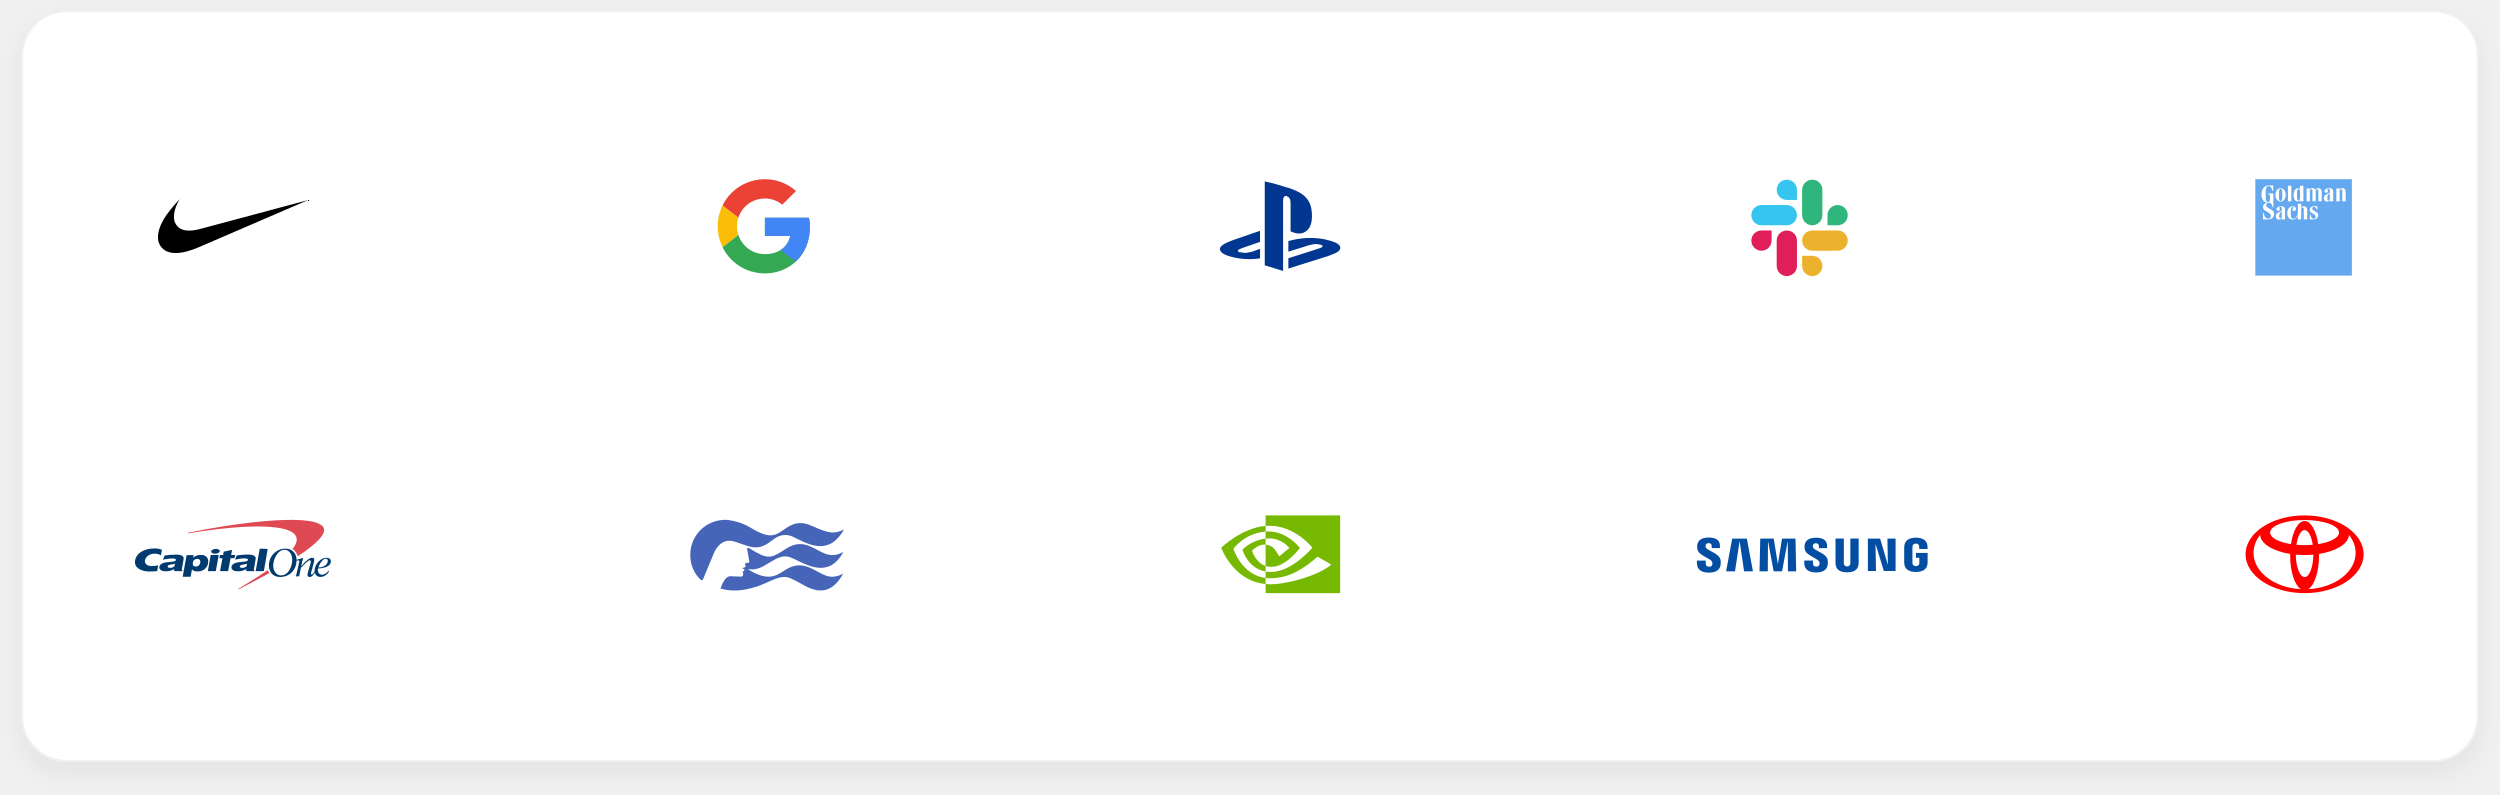
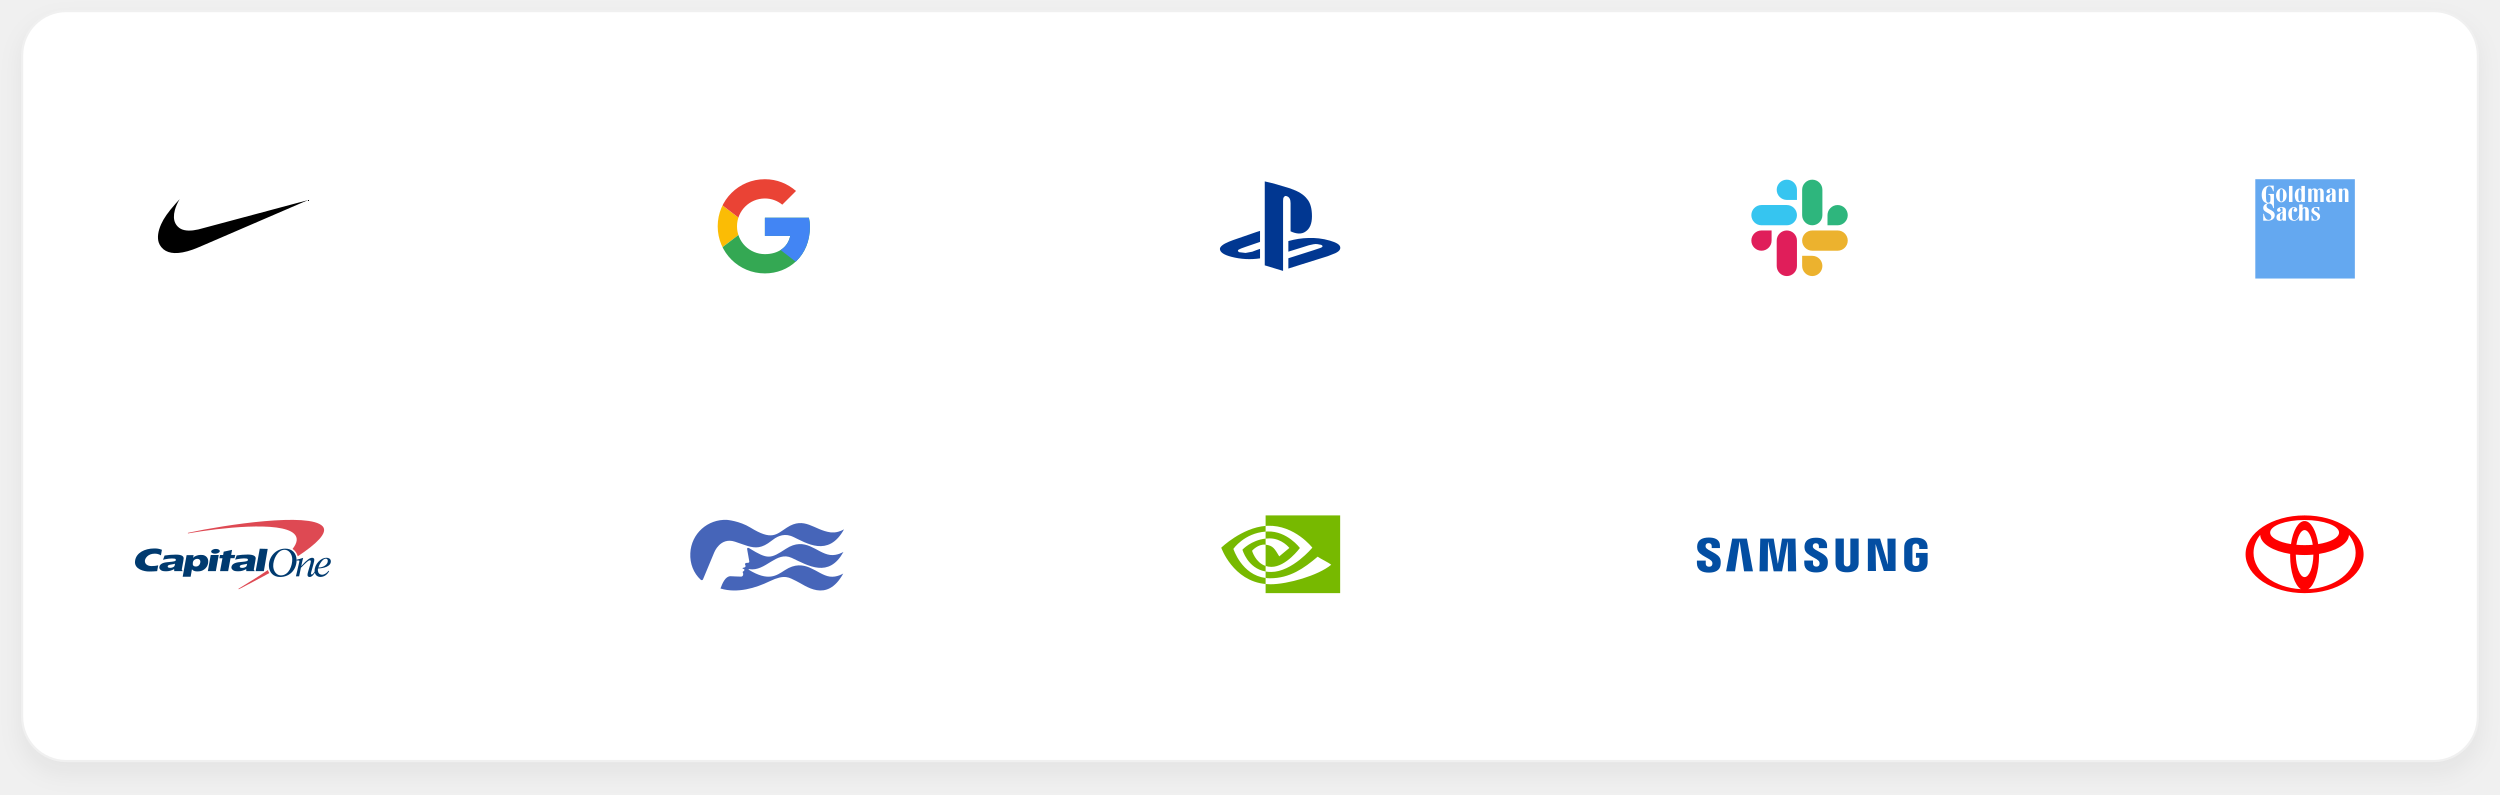
<svg xmlns="http://www.w3.org/2000/svg" xmlns:xlink="http://www.w3.org/1999/xlink" width="1130px" height="359px" viewBox="0 0 1130 359" version="1.1">
  <defs>
    <rect id="path-1" x="0" y="0" width="1110" height="339" rx="20" />
    <filter x="-1.6%" y="-3.8%" width="103.2%" height="110.6%" filterUnits="objectBoundingBox" id="filter-2">
      <feMorphology radius="0.5" operator="dilate" in="SourceAlpha" result="shadowSpreadOuter1" />
      <feOffset dx="0" dy="5" in="shadowSpreadOuter1" result="shadowOffsetOuter1" />
      <feGaussianBlur stdDeviation="5" in="shadowOffsetOuter1" result="shadowBlurOuter1" />
      <feComposite in="shadowBlurOuter1" in2="SourceAlpha" operator="out" result="shadowBlurOuter1" />
      <feColorMatrix values="0 0 0 0 0   0 0 0 0 0   0 0 0 0 0  0 0 0 0.05 0" type="matrix" in="shadowBlurOuter1" />
    </filter>
    <path d="M41.222,17.42 L21.338,17.42 L21.338,25.646 L32.784,25.646 C31.717,30.872 27.255,33.872 21.338,33.872 C14.355,33.872 8.729,28.259 8.729,21.291 C8.729,14.323 14.355,8.71 21.338,8.71 C24.345,8.71 27.061,9.775 29.195,11.517 L35.402,5.323 C31.62,2.032 26.77,0 21.338,0 C9.505,0 0,9.484 0,21.291 C0,33.098 9.505,42.582 21.338,42.582 C32.008,42.582 41.707,34.84 41.707,21.291 C41.707,20.033 41.513,18.678 41.222,17.42 Z" id="path-3" />
    <path d="M41.222,17.42 L21.338,17.42 L21.338,25.646 L32.784,25.646 C31.717,30.872 27.255,33.872 21.338,33.872 C14.355,33.872 8.729,28.259 8.729,21.291 C8.729,14.323 14.355,8.71 21.338,8.71 C24.345,8.71 27.061,9.775 29.195,11.517 L35.402,5.323 C31.62,2.032 26.77,0 21.338,0 C9.505,0 0,9.484 0,21.291 C0,33.098 9.505,42.582 21.338,42.582 C32.008,42.582 41.707,34.84 41.707,21.291 C41.707,20.033 41.513,18.678 41.222,17.42 Z" id="path-5" />
    <path d="M41.222,17.42 L21.338,17.42 L21.338,25.646 L32.784,25.646 C31.717,30.872 27.255,33.872 21.338,33.872 C14.355,33.872 8.729,28.259 8.729,21.291 C8.729,14.323 14.355,8.71 21.338,8.71 C24.345,8.71 27.061,9.775 29.195,11.517 L35.402,5.323 C31.62,2.032 26.77,0 21.338,0 C9.505,0 0,9.484 0,21.291 C0,33.098 9.505,42.582 21.338,42.582 C32.008,42.582 41.707,34.84 41.707,21.291 C41.707,20.033 41.513,18.678 41.222,17.42 Z" id="path-7" />
    <path d="M41.222,17.42 L21.338,17.42 L21.338,25.646 L32.784,25.646 C31.717,30.872 27.255,33.872 21.338,33.872 C14.355,33.872 8.729,28.259 8.729,21.291 C8.729,14.323 14.355,8.71 21.338,8.71 C24.345,8.71 27.061,9.775 29.195,11.517 L35.402,5.323 C31.62,2.032 26.77,0 21.338,0 C9.505,0 0,9.484 0,21.291 C0,33.098 9.505,42.582 21.338,42.582 C32.008,42.582 41.707,34.84 41.707,21.291 C41.707,20.033 41.513,18.678 41.222,17.42 Z" id="path-9" />
  </defs>
  <g id="V3" stroke="none" stroke-width="1" fill="none" fill-rule="evenodd">
    <g id="Intro-Copy-7" transform="translate(-155, -1408)">
-       <g id="Group-4" transform="translate(165, 894)">
-         <g id="Group-3" transform="translate(0, 519)">
+       <g id="Group-4" transform="translate(165, 564)">
+         <g id="Group-3" transform="translate(0, 849)">
          <g id="Rectangle">
            <use fill="black" fill-opacity="1" filter="url(#filter-2)" xlink:href="#path-1" />
            <use stroke="#F0F0F0" stroke-width="1" fill="#FFFFFF" fill-rule="evenodd" xlink:href="#path-1" />
          </g>
          <g id="Group-21" transform="translate(51, 76)">
            <g id="Group-19" transform="translate(0, 151.9674)">
              <g id="Combined-Shape-6" transform="translate(706, 10)" fill="#034EA2">
                <path d="M5.388,-2.30926389e-14 C7.499,-2.30926389e-14 10.412,0.504 10.412,3.73 L10.412,3.73 L10.412,4.77 L6.696,4.77 L6.696,3.856 C6.696,3.047 6.181,2.512 5.311,2.512 C4.378,2.512 4.052,3.033 3.949,3.505 C3.914,3.673 3.893,3.988 3.965,4.286 C4.386,6.02 10.042,6.945 10.67,10.046 C10.732,10.362 10.866,11.199 10.686,12.479 C10.333,14.947 8.113,15.863 5.418,15.863 C2.616,15.863 -3.81679538e-14,14.866 -3.81679538e-14,11.565 L-3.81679538e-14,11.565 L0.003,10.417 L4,10.417 L4,11.851 C4,12.665 4.566,13.197 5.501,13.197 C6.492,13.197 6.827,12.695 6.952,12.202 C7.021,11.923 7.065,11.462 6.919,11.103 C6.153,9.186 0.86,8.31 0.209,5.283 C0.052,4.541 0.068,3.947 0.176,3.281 C0.572,0.87 2.738,-2.30926389e-14 5.388,-2.30926389e-14 Z M53.854,0.082 C55.944,0.082 58.834,0.582 58.834,3.774 L58.834,3.774 L58.834,4.803 L55.146,4.803 L55.146,3.898 C55.146,3.096 54.643,2.573 53.78,2.573 C52.857,2.573 52.537,3.082 52.431,3.557 C52.394,3.716 52.374,4.027 52.445,4.323 C52.861,6.04 58.46,6.956 59.085,10.028 C59.15,10.339 59.279,11.165 59.098,12.435 C58.751,14.881 56.552,15.784 53.886,15.784 C51.112,15.784 48.52,14.797 48.52,11.528 L48.52,11.528 L48.525,10.397 L52.48,10.397 L52.483,11.818 C52.483,12.613 53.045,13.145 53.966,13.145 C54.951,13.145 55.284,12.65 55.406,12.159 C55.472,11.881 55.52,11.432 55.372,11.077 C54.614,9.179 49.373,8.308 48.732,5.313 C48.578,4.574 48.589,3.991 48.697,3.335 C49.085,0.941 51.234,0.082 53.854,0.082 Z M66.418,0.464 L66.418,11.424 C66.418,11.616 66.424,11.832 66.453,11.991 C66.533,12.355 66.847,13.066 67.889,13.066 C68.923,13.066 69.246,12.355 69.317,11.991 C69.34,11.871 69.35,11.72 69.352,11.571 L69.352,0.464 L73.12,0.464 L73.12,11.089 C73.128,11.361 73.101,11.922 73.088,12.062 C72.824,14.827 70.625,15.724 67.887,15.724 C65.146,15.724 62.946,14.827 62.684,12.062 C62.672,11.922 62.645,11.361 62.653,11.089 L62.653,0.464 L66.418,0.464 Z M98.992,0.065 C101.634,0.065 103.948,0.951 104.222,3.724 C104.271,4.196 104.255,4.699 104.255,4.699 L104.255,5.194 L100.498,5.194 L100.498,4.364 C100.501,4.366 100.493,4.012 100.449,3.801 C100.385,3.473 100.099,2.721 98.963,2.721 C97.877,2.721 97.559,3.433 97.48,3.801 C97.434,3.996 97.416,4.26 97.416,4.5 L97.416,11.273 C97.413,11.461 97.424,11.667 97.454,11.837 C97.519,12.233 97.895,12.91 98.973,12.91 C100.053,12.91 100.43,12.232 100.499,11.837 C100.526,11.667 100.534,11.461 100.532,11.273 L100.532,9.124 L99.003,9.124 L99.003,6.961 L104.287,6.961 L104.287,10.937 C104.283,11.214 104.277,11.418 104.233,11.912 C103.984,14.607 101.633,15.568 98.992,15.568 C96.346,15.568 93.998,14.607 93.746,11.912 C93.704,11.418 93.697,11.214 93.692,10.937 L93.696,4.699 C93.696,4.437 93.729,3.971 93.757,3.724 C94.088,0.955 96.346,0.065 98.992,0.065 Z M22.585,0.471 L25.335,15.282 L21.328,15.282 L19.342,1.843 L19.258,1.843 L17.217,15.282 L13.194,15.282 L15.957,0.471 L22.585,0.471 Z M34.716,0.471 L36.556,11.793 L36.635,11.793 L38.477,0.471 L44.554,0.471 L44.877,15.282 L41.153,15.282 L41.054,1.966 L40.977,1.966 L38.486,15.282 L34.705,15.282 L32.213,1.966 L32.132,1.966 L32.039,15.282 L28.307,15.282 L28.636,0.471 L34.716,0.471 Z M82.81,0.471 L86.235,12.1 L86.317,12.1 L86.113,0.471 L89.802,0.471 L89.802,15.128 L84.498,15.128 L80.817,3.099 L80.738,3.099 L80.942,15.128 L77.276,15.128 L77.276,0.471 L82.81,0.471 Z" id="Combined-Shape" />
              </g>
              <g id="Combined-Shape-5" transform="translate(251, 2)" fill="#4665B9">
                <path d="M63.179,15.867 C66.419,16.3 69.261,14.469 69.261,14.469 C62.632,26.475 53.373,20.72 45.89,17.21 C38.82,13.909 34.093,23.533 26.615,22.284 C26.391,22.234 26.258,22.452 26.423,22.553 C35.261,27.969 38.926,25.266 42.732,22.771 C51.93,16.761 57.148,24.857 63.078,25.655 C66.315,26.093 69.163,24.258 69.163,24.258 C61.585,37.983 51.901,29.499 47.868,27.643 C44.682,26.18 42.962,24.346 35.813,27.797 C29.567,30.821 21.298,33.329 13.715,31.057 C13.715,31.057 13.687,31.048 13.654,31.03 C14.53,28.615 15.886,25.443 18.232,25.478 C18.917,25.481 22.66,25.728 23.049,25.669 C23.5,25.61 23.793,25.289 23.874,24.941 C24.056,24.132 23.724,23.944 23.689,23.682 C23.656,23.424 23.916,23.338 24.131,23.164 C24.484,22.88 24.517,22.669 24.439,22.431 C24.37,22.225 23.893,22.158 23.734,22.07 C23.575,21.978 23.62,21.708 23.874,21.675 C25.152,21.506 25.083,20.83 24.938,20.591 C24.415,19.645 25.1,19.518 25.441,19.457 C25.441,19.457 25.899,19.47 26.216,19.412 C26.94,19.282 26.621,18.457 26.621,18.457 L26.612,18.406 C26.531,17.92 25.897,14.128 25.732,13.413 C25.573,12.71 25.933,12.497 26.573,12.769 C26.635,12.797 26.689,12.834 26.749,12.879 C26.751,12.879 26.755,12.888 26.761,12.895 C35.111,18.016 36.251,17.664 43.189,13.118 C52.131,7.27 57.017,15.039 63.179,15.867 Z M0.02,15.084 C0.435,6.23 7.86,-0.396 16.613,0.018 C16.613,0.018 22.277,0.484 27.144,3.472 C36.876,9.444 38.722,6.744 43.641,3.523 C51.719,-1.757 55.853,4.64 63.422,5.66 C63.732,5.68 64.057,5.688 64.404,5.689 C64.748,5.689 65.046,5.687 65.309,5.68 C67.691,5.433 69.515,4.267 69.515,4.267 C62.368,17.198 52.346,10.374 46.343,7.62 C46.058,7.489 45.778,7.377 45.503,7.281 C45.478,7.273 45.454,7.265 45.431,7.257 C41.582,5.961 38.597,7.979 36.738,9.454 C32.335,12.944 29.546,12.921 25.732,11.754 C24.137,11.27 22.363,10.579 20.215,9.878 C13.538,7.676 10.831,14.721 10.831,14.721 L10.831,14.721 L5.838,26.708 L5.748,26.926 C5.541,27.32 5.102,27.392 4.709,27.067 C1.48,24.056 -0.204,19.841 0.02,15.084 Z" id="Combined-Shape" />
              </g>
              <g id="path21-2" transform="translate(491, 0)" fill="#77B900">
                <path d="M5.492,15.123 C5.492,15.123 10.351,8.041 20.055,7.309 L20.055,4.739 C9.307,5.592 1.59872116e-13,14.583 1.59872116e-13,14.583 C1.59872116e-13,14.583 5.271,29.634 20.055,31.012 L20.055,28.281 C9.206,26.933 5.492,15.123 5.492,15.123 Z M20.055,22.85 L20.055,25.351 C11.856,23.907 9.58,15.489 9.58,15.489 C9.58,15.489 13.517,11.181 20.055,10.482 L20.055,13.227 C20.05,13.227 20.046,13.226 20.042,13.226 C16.611,12.819 13.93,15.985 13.93,15.985 C13.93,15.985 15.432,21.316 20.055,22.85 L20.055,22.85 Z M20.055,0 L20.055,4.739 C20.37,4.715 20.686,4.695 21.003,4.684 C33.222,4.278 41.184,14.583 41.184,14.583 C41.184,14.583 32.04,25.565 22.513,25.565 C21.64,25.565 20.823,25.485 20.055,25.351 L20.055,28.281 C20.711,28.364 21.392,28.412 22.102,28.412 C30.967,28.412 37.378,23.94 43.586,18.648 C44.615,19.462 48.829,21.442 49.695,22.31 C43.793,27.191 30.037,31.125 22.238,31.125 C21.486,31.125 20.765,31.08 20.055,31.012 L20.055,35.13 L53.75,35.13 L53.75,0 L20.055,0 Z M20.055,10.482 L20.055,7.309 C20.367,7.287 20.682,7.271 21.003,7.261 C29.79,6.988 35.555,14.719 35.555,14.719 C35.555,14.719 29.328,23.26 22.652,23.26 C21.691,23.26 20.83,23.107 20.055,22.85 L20.055,13.227 C23.475,13.635 24.164,15.128 26.22,18.514 L30.794,14.705 C30.794,14.705 27.455,10.379 21.827,10.379 C21.215,10.379 20.63,10.422 20.055,10.482 L20.055,10.482 Z" id="path21" />
              </g>
              <g id="capital-one-logo-(1)" transform="translate(0, 2)">
                <path d="M60.085,22.678 C56.305,25.318 51.84,28.081 47.042,30.988 L46.855,31.09 C46.793,31.131 46.772,31.213 46.814,31.295 C46.855,31.356 46.938,31.377 47.022,31.336 L47.188,31.254 C51.258,29.166 55.952,26.669 60.646,24.111 C60.667,24.09 60.688,24.09 60.729,24.07 C60.459,23.64 60.231,23.169 60.085,22.678 L60.085,22.678 Z M84.842,2.928 C78.902,-3.54 40.666,2.273 24.404,5.772 L24.03,5.854 C23.947,5.875 23.905,5.936 23.905,6.018 C23.926,6.1 23.988,6.141 24.072,6.141 L24.445,6.059 C37.904,3.705 65.921,0.431 71.965,6.325 C73.814,8.126 73.357,10.439 71.238,13.161 C72.381,13.898 73.211,15.044 73.585,16.477 C81.893,11.012 87.48,5.813 84.842,2.928 Z" id="Shape" fill="#DE4953" />
                <g id="Group" transform="translate(0, 12.91543)" fill="#003A6F">
                  <path d="M62.495,8.064 C62.578,10.336 64.031,12.198 65.942,12.198 C69.639,12.198 71.197,7.736 71.093,4.748 C71.01,2.476 69.515,0.614 67.625,0.614 C64.426,0.614 62.391,5.055 62.495,8.064 L62.495,8.064 Z M60.542,7.941 C60.397,4.052 63.491,0.102 67.978,0.102 C70.968,0.102 72.941,2.067 73.045,5.076 C73.191,9.169 70.304,12.915 65.61,12.915 C62.619,12.915 60.646,10.95 60.542,7.941 Z M18.111,6.918 C17.945,6.979 17.737,7.041 17.488,7.082 C17.238,7.143 16.761,7.225 16.096,7.327 C15.639,7.409 15.307,7.491 15.12,7.634 C14.933,7.757 14.829,7.921 14.808,8.105 C14.767,8.31 14.829,8.473 15.016,8.596 C15.203,8.719 15.494,8.78 15.909,8.78 C16.221,8.78 16.532,8.739 16.844,8.637 C17.155,8.535 17.405,8.412 17.612,8.248 C17.758,8.125 17.862,7.962 17.945,7.777 C17.965,7.634 18.028,7.348 18.111,6.918 L18.111,6.918 Z M22.015,4.523 C21.995,4.871 21.932,5.199 21.849,5.731 L21.185,9.374 C21.122,9.701 21.247,9.947 21.558,10.131 L21.538,10.274 L17.758,10.274 L17.716,9.353 C17.176,9.681 16.512,9.947 15.909,10.111 C15.307,10.254 14.829,10.336 14.102,10.336 C12.877,10.336 12.192,10.213 11.714,9.804 C11.215,9.374 10.987,9.087 11.008,8.494 C11.028,8.146 11.195,7.716 11.465,7.409 C11.735,7.102 12.088,6.897 12.462,6.713 C12.856,6.529 13.313,6.406 13.978,6.304 C14.642,6.201 15.577,6.099 16.823,5.997 C17.467,5.935 17.882,5.792 18.069,5.731 C18.339,5.628 18.422,5.526 18.464,5.321 C18.526,4.953 18.422,4.728 17.903,4.626 C16.553,4.359 13.998,4.789 12.69,5.117 L13.396,3.213 C15.12,2.968 16.761,2.804 18.464,2.804 C21.164,2.783 22.036,3.541 22.015,4.523 L22.015,4.523 Z M32.94,10.274 L34.248,2.988 L37.862,2.988 L36.554,10.274 L32.94,10.274 Z M34.456,1.31 C34.56,0.716 35.515,0.225 36.595,0.225 C37.675,0.225 38.444,0.716 38.34,1.31 C38.236,1.903 37.26,2.395 36.201,2.395 C35.121,2.395 34.332,1.903 34.456,1.31 Z M50.698,6.938 C50.532,7 50.324,7.061 50.075,7.102 C49.825,7.163 49.348,7.245 48.662,7.348 C48.205,7.429 47.873,7.511 47.686,7.655 C47.52,7.777 47.416,7.941 47.375,8.125 C47.333,8.33 47.416,8.494 47.582,8.617 C47.769,8.739 48.06,8.801 48.496,8.801 C48.808,8.801 49.119,8.76 49.431,8.657 C49.742,8.555 49.992,8.432 50.199,8.269 C50.345,8.146 50.448,7.982 50.511,7.798 C50.552,7.655 50.615,7.368 50.698,6.938 Z M54.581,4.544 C54.561,4.892 54.498,5.219 54.395,5.751 L53.751,9.394 C53.688,9.722 53.813,9.967 54.125,10.152 L54.104,10.274 L50.324,10.274 L50.303,9.353 C49.742,9.681 49.078,9.947 48.496,10.111 C47.894,10.274 47.416,10.336 46.689,10.336 C45.464,10.336 44.778,10.213 44.301,9.804 C43.802,9.374 43.574,9.087 43.595,8.494 C43.615,8.146 43.782,7.716 44.052,7.409 C44.322,7.102 44.675,6.897 45.048,6.713 C45.443,6.529 45.9,6.406 46.565,6.283 C47.229,6.181 48.164,6.079 49.41,5.976 C50.054,5.915 50.448,5.772 50.635,5.71 C50.905,5.608 51.009,5.506 51.051,5.28 C51.113,4.912 50.988,4.687 50.49,4.585 C49.119,4.319 46.585,4.748 45.277,5.076 L45.983,3.172 C47.728,2.927 49.327,2.763 51.051,2.763 C53.73,2.804 54.602,3.561 54.581,4.544 L54.581,4.544 Z M10.509,7.655 C9.325,7.88 8.682,7.982 7.518,7.982 C5.795,7.982 4.424,7.143 4.486,5.587 C4.548,4.564 5.774,2.374 8.931,2.374 C9.928,2.374 10.696,2.538 11.735,3.131 L12.192,0.614 C10.779,0.082 9.845,-5.02375919e-15 8.619,0.02 C4.486,0.061 0.519,1.903 0.042,5.669 C-0.457,9.497 4.278,10.459 6.376,10.438 C7.581,10.438 8.848,10.377 10.032,10.274 L10.509,7.655 Z M39.856,2.947 L40.105,1.474 L43.885,0.655 L43.491,2.947 L45.339,2.947 L44.986,4.421 L43.2,4.421 L42.12,10.274 C42.12,10.274 38.485,10.254 38.465,10.274 L39.545,4.441 L38.174,4.441 L38.444,2.968 L39.856,2.968 L39.856,2.947 Z M58.258,10.274 L54.561,10.274 L56.409,0.123 L60.002,0.225 L58.258,10.274 Z M28.163,4.707 C27.685,4.707 27.27,4.851 26.875,5.137 C26.502,5.424 26.252,5.833 26.169,6.386 C26.065,7.02 26.128,7.47 26.377,7.757 C26.626,8.043 27,8.187 27.498,8.187 C27.831,8.187 28.163,8.125 28.412,8.003 C28.724,7.839 28.932,7.675 29.118,7.409 C29.326,7.122 29.451,6.815 29.513,6.447 C29.617,5.874 29.534,5.444 29.264,5.158 C28.994,4.851 28.641,4.707 28.163,4.707 L28.163,4.707 Z M21.579,12.792 L23.345,3.029 L26.522,3.029 L26.273,4.278 C26.543,3.909 26.979,3.602 27.602,3.357 C28.205,3.111 28.911,2.927 29.658,2.927 C30.489,2.927 30.988,2.968 31.611,3.295 C32.234,3.623 32.649,4.073 32.898,4.687 C33.127,5.28 33.189,5.935 33.065,6.672 C32.857,7.88 32.255,8.821 31.278,9.517 C30.302,10.213 29.43,10.397 28.205,10.397 C27.768,10.397 27.395,10.356 27.083,10.274 C26.792,10.193 26.543,10.111 26.356,9.988 C26.19,9.865 26.003,9.722 25.754,9.456 L25.172,12.792 L21.579,12.792 L21.579,12.792 Z M87.168,5.608 C87.148,5.014 86.857,4.626 86.234,4.626 C84.759,4.626 83.181,7.491 82.911,8.637 C85.32,8.637 87.21,7.204 87.168,5.608 L87.168,5.608 Z M87.48,10.09 L87.771,10.274 C87.044,11.728 85.569,12.894 83.845,12.894 C82.433,12.894 81.27,11.973 81.208,10.233 C81.104,7.122 84.053,4.216 86.483,4.216 C87.521,4.216 88.498,4.666 88.539,5.772 C88.622,8.248 85.091,9.005 82.765,9.067 C82.682,9.333 82.661,9.579 82.682,9.988 C82.724,11.011 83.347,11.891 84.655,11.891 C85.777,11.85 86.898,10.97 87.48,10.09 Z" id="Shape" />
                  <path d="M72.983,5.526 C73.232,5.485 73.648,5.444 73.814,5.444 C74.084,5.444 74.333,5.485 74.333,5.751 C74.333,5.915 74.063,7.02 74.001,7.266 L73.44,9.722 C73.211,10.725 72.962,11.768 72.755,12.608 L74.208,12.608 L75.018,8.739 C77.511,6.201 78.466,5.362 79.048,5.362 C79.318,5.362 79.484,5.506 79.505,5.813 C79.525,6.263 79.235,7.286 79.131,7.573 L78.3,10.397 C78.113,11.032 77.968,11.605 77.988,12.014 C78.009,12.628 78.404,12.915 78.965,12.915 C80.024,12.915 80.792,11.83 81.457,10.766 L81.27,10.418 C81,10.847 80.377,11.789 79.878,11.789 C79.712,11.789 79.567,11.687 79.567,11.421 C79.546,11.093 79.691,10.602 79.795,10.274 L80.709,6.959 C80.958,6.038 81.083,5.465 81.062,5.137 C81.041,4.523 80.668,4.237 80.107,4.237 C79.151,4.237 77.885,4.912 75.205,7.962 L75.164,7.962 L75.496,6.488 C75.683,5.669 75.849,4.83 76.036,4.257 C75.101,4.585 73.793,4.953 72.962,5.117 L72.983,5.526 L72.983,5.526 Z" id="Shape" />
                </g>
              </g>
              <g id="Toyota_Symbol" transform="translate(954, 0)" fill="#FF0000">
                <path d="M25.001,33.343 C22.204,31.572 20.144,25.46 20.144,18.198 C20.144,17.932 20.145,17.669 20.151,17.406 L20.151,17.406 L20.155,17.41 L20.155,17.41 C12.375,16.174 6.754,12.788 6.61,8.784 L6.61,8.784 L6.587,8.83 L6.587,8.83 C4.683,11.222 3.597,13.986 3.597,16.933 C3.597,25.602 13.011,32.705 24.951,33.333 L24.951,33.333 L25.001,33.343 L25.001,33.343 L25.001,33.343 L25.001,33.343 Z M0,17.565 C0,7.865 11.941,0 26.673,0 C41.404,0 53.346,7.865 53.346,17.565 C53.346,27.265 41.404,35.13 26.673,35.13 C11.941,35.13 0,27.265 0,17.565 L0,17.565 L0,17.565 L0,17.565 Z M26.673,2.535 C29.517,2.535 31.936,6.896 32.832,12.98 L32.832,12.98 L32.835,12.971 L32.835,12.971 C38.368,12.101 42.242,10.092 42.242,7.755 C42.242,4.619 35.27,2.079 26.673,2.079 C18.075,2.079 11.105,4.619 11.105,7.755 C11.105,10.092 14.978,12.101 20.511,12.971 L20.511,12.971 L20.514,12.98 L20.514,12.98 C21.41,6.896 23.83,2.535 26.673,2.535 L26.673,2.535 L26.673,2.535 L26.673,2.535 L26.673,2.535 Z M28.395,33.333 C40.335,32.705 49.75,25.602 49.75,16.932 C49.75,13.986 48.662,11.222 46.759,8.83 L46.759,8.83 L46.736,8.784 L46.736,8.784 C46.592,12.788 40.972,16.174 33.191,17.41 L33.191,17.41 L33.195,17.406 L33.195,17.406 C33.2,17.669 33.203,17.931 33.203,18.198 C33.203,25.46 31.141,31.572 28.345,33.343 L28.345,33.343 L28.395,33.333 L28.395,33.333 L28.395,33.333 L28.395,33.333 Z M26.673,13.433 C27.947,13.433 29.186,13.378 30.371,13.272 L30.371,13.272 L30.369,13.274 L30.369,13.274 C29.779,9.374 28.347,6.621 26.673,6.621 C24.999,6.621 23.567,9.374 22.976,13.274 L22.976,13.274 L22.975,13.272 L22.975,13.272 C24.16,13.378 25.399,13.433 26.673,13.433 L26.673,13.433 L26.673,13.433 L26.673,13.433 L26.673,13.433 Z M26.673,27.877 C28.814,27.877 30.561,23.373 30.654,17.724 L30.654,17.724 L30.665,17.728 L30.665,17.728 C29.375,17.848 28.04,17.911 26.673,17.911 C25.306,17.911 23.972,17.848 22.681,17.728 L22.681,17.728 L22.693,17.724 L22.693,17.724 C22.785,23.373 24.531,27.877 26.673,27.877 L26.673,27.877 L26.673,27.877 L26.673,27.877 L26.673,27.877 Z" id="path4142" />
              </g>
            </g>
            <g id="Group-20" transform="translate(10.39594, 0)">
              <g id="Combined-Shape-2" transform="translate(480, 1)" fill="#013791">
                <path d="M20.272,0 C23.377,0.646 27.217,1.717 31.801,3.179 C35.467,4.443 37.941,5.976 39.346,7.865 C40.906,9.612 41.61,12.277 41.61,15.771 C41.61,19.121 40.622,21.364 38.789,22.615 C37.026,23.949 34.622,23.807 31.944,22.555 L31.944,22.555 L31.944,9.824 C31.944,8.077 31.374,7.027 30.182,6.674 C29.681,6.472 29.337,6.542 28.98,7.027 C28.623,7.379 28.552,7.935 28.552,8.775 L28.552,8.775 L28.552,40.453 L20.272,37.941 Z M39.903,25.578 C43.025,25.444 46.374,25.777 49.722,26.763 C52.684,27.617 54.328,28.604 54.402,29.847 C54.553,31.165 53.209,32.217 50.236,33.203 L50.236,33.203 L48.755,33.793 L36.188,37.73 L30.941,39.389 L30.941,34.731 L42.134,31.165 L44.881,30.245 C45.997,29.913 46.525,29.58 46.374,29.191 C46.223,28.859 45.849,28.594 45.032,28.538 C45.032,28.538 43.615,28.091 42.286,28.404 C41.414,28.604 40.202,28.859 40.202,28.859 L40.202,28.859 L37.079,29.847 L30.941,31.753 L30.941,26.962 C34.021,26.099 37.015,25.633 39.903,25.578 Z M18.138,22.356 L18.138,27.347 L11.731,29.537 L9.774,30.235 C9.202,30.447 8.699,30.729 8.332,30.93 C7.968,31.285 8.113,31.639 8.699,31.983 L8.699,31.983 L11.594,32.335 L14.626,31.771 L16.446,31.073 L18.138,30.488 L18.138,34.781 C13.749,35.417 9.451,35.185 5.217,34.083 C1.958,33.245 0.149,32.123 0.002,30.59 C-0.06,29.537 1.382,28.345 4.131,27.225 L4.131,27.225 L5.94,26.527 L16.446,22.891 L18.138,22.356 Z" id="Combined-Shape" />
              </g>
              <g id="Group-5" transform="translate(253, 0)">
                <mask id="mask-4" fill="white">
                  <use xlink:href="#path-3" />
                </mask>
                <g id="a" />
                <polygon id="Path" fill="#FBBC05" mask="url(#mask-4)" points="-1.94 33.872 -1.94 8.71 14.549 21.291" />
                <mask id="mask-6" fill="white">
                  <use xlink:href="#path-5" />
                </mask>
                <g id="a" />
                <polygon id="Path" fill="#EA4335" mask="url(#mask-6)" points="-1.94 8.71 14.549 21.291 21.338 15.388 44.617 11.613 44.617 -1.936 -1.94 -1.936" />
                <mask id="mask-8" fill="white">
                  <use xlink:href="#path-7" />
                </mask>
                <g id="a" />
                <polygon id="Path" fill="#34A853" mask="url(#mask-8)" points="-1.94 33.872 27.158 11.613 34.82 12.581 44.617 -1.936 44.617 44.518 -1.94 44.518" />
                <mask id="mask-10" fill="white">
                  <use xlink:href="#path-9" />
                </mask>
                <g id="a" />
                <polygon id="Path" fill="#4285F4" mask="url(#mask-10)" points="44.617 44.518 14.549 21.291 10.669 18.388 44.617 8.71" />
              </g>
              <g id="Path-2" transform="translate(0, 9)" fill="#000000">
                <path d="M7.49,24.381 C5.467,24.3 3.812,23.742 2.517,22.705 C2.27,22.507 1.682,21.914 1.484,21.663 C0.959,20.998 0.603,20.351 0.365,19.633 C-0.368,17.422 0.009,14.52 1.443,11.336 C2.67,8.61 4.564,5.907 7.868,2.162 C8.355,1.611 9.805,0 9.814,0 C9.817,0 9.738,0.138 9.639,0.306 C8.78,1.756 8.045,3.465 7.644,4.944 C7.001,7.317 7.079,9.354 7.872,10.933 C8.419,12.021 9.356,12.964 10.411,13.485 C12.257,14.396 14.96,14.472 18.261,13.705 C18.488,13.652 29.749,10.639 43.286,7.01 C56.823,3.38 67.9,0.412 67.902,0.414 C67.906,0.418 36.452,13.983 20.124,21.02 C17.539,22.134 16.847,22.416 15.631,22.846 C12.524,23.946 9.74,24.471 7.49,24.381 Z" id="Path" />
              </g>
              <g id="Combined-Shape-3" transform="translate(720, 0)">
-                 <path d="M271.658,0 L271.658,43.562 L271.658,43.562 L228,43.562 L228,43.562 L228,0 L228,0 L271.658,0 L271.658,0 Z M239.6,12.216 C238.371,12.216 237.493,12.869 237.536,13.609 C237.581,14.088 237.932,14.262 238.239,14.306 C238.678,14.306 239.161,14.088 239.117,13.522 C239.073,13.13 238.766,13.13 238.81,12.825 C238.81,12.607 239.117,12.52 239.293,12.52 C239.732,12.477 239.951,12.651 239.951,13.086 L239.951,13.086 L239.951,14.044 C239.951,14.349 239.864,14.393 238.986,14.785 C238.107,15.177 237.273,15.438 237.273,16.7 C237.273,18.05 238.151,18.268 238.722,18.268 C239.381,18.268 239.864,17.963 240.039,17.528 L240.039,17.528 L240.039,18.181 L241.444,18.181 L241.444,13.826 C241.444,13.043 241.225,12.738 240.83,12.477 C240.522,12.303 240.171,12.216 239.6,12.216 Z M248.733,11.084 L247.24,11.084 L247.24,15.089 L247.235,15.26 C247.159,16.675 246.146,17.961 245.132,17.919 C244.386,17.919 244.21,17.353 244.123,16.744 C243.991,15.873 243.991,14.872 244.079,13.783 C244.166,13.086 244.342,12.52 244.869,12.52 C245.264,12.52 245.308,12.782 245.132,12.956 C244.957,13.173 244.693,13.391 244.825,13.87 C244.957,14.393 245.791,14.48 246.186,14.088 C246.494,13.739 246.45,13.173 246.23,12.825 C245.967,12.39 245.528,12.216 244.869,12.216 C244.035,12.216 242.454,12.956 242.454,15.307 C242.454,17.832 244.079,18.268 245.001,18.268 C246.055,18.268 246.976,17.353 247.24,16.613 L247.24,16.613 L247.24,18.181 L248.733,18.181 L248.733,13.783 L248.737,13.628 C248.757,13.283 248.848,13.059 249.04,12.869 C249.216,12.738 249.435,12.694 249.567,12.738 C249.889,12.818 249.916,13.19 249.918,13.654 L249.918,13.654 L249.918,18.181 L251.455,18.181 L251.455,13.957 L251.45,13.779 C251.388,12.679 250.748,12.133 249.83,12.216 C249.348,12.259 248.952,12.477 248.733,12.782 L248.733,12.782 L248.733,11.084 Z M236.088,2.81 L234.068,2.81 C231.917,2.81 230.819,4.813 230.819,6.686 C230.775,8.558 231.346,10.3 233.278,10.518 C232.356,10.779 231.521,11.432 231.478,12.477 C231.478,13.696 232.092,14.044 233.409,14.785 C234.332,15.263 234.99,15.612 235.034,16.57 C235.034,17.31 234.639,17.832 233.805,17.832 C233.146,17.832 232.18,17.441 231.785,15.177 L231.785,15.177 L231.478,15.177 L231.478,18.181 L233.805,18.181 C235.253,18.181 236.527,17.266 236.527,15.786 C236.527,14.262 235.341,13.826 234.419,13.304 C233.453,12.782 232.926,12.564 232.926,11.693 C232.926,11.04 233.453,10.604 234.156,10.648 C234.814,10.648 235.21,11.084 235.429,11.475 C235.649,11.867 235.737,12.216 235.868,12.694 L235.868,12.694 L236.176,12.694 L236.176,6.468 L233.717,6.468 L233.717,6.773 C233.849,6.816 234.112,6.816 234.288,6.903 C234.507,7.034 234.639,7.295 234.639,7.731 L234.639,7.731 L234.639,8.906 C234.639,9.255 234.595,9.777 234.375,10.038 C234.244,10.213 234.024,10.3 233.717,10.3 C233.146,10.3 232.926,9.821 232.839,9.516 C232.707,8.863 232.663,7.948 232.663,6.729 C232.663,5.423 232.795,4.334 233.058,3.812 C233.322,3.376 233.629,3.072 234.156,3.115 C234.946,3.159 235.517,4.073 235.78,5.292 L235.78,5.292 L236.088,5.292 L236.088,2.81 Z M256.065,12.216 L254.528,12.216 C253.343,12.216 252.596,12.869 252.596,13.914 C252.596,14.697 253.167,15.046 254.089,15.612 C254.923,16.091 255.275,16.439 255.275,17.005 C255.275,17.571 254.88,17.876 254.353,17.876 C253.519,17.832 253.167,17.136 252.948,16.004 L252.948,16.004 L252.64,16.004 L252.64,18.181 L254.397,18.181 C255.319,18.181 256.416,17.571 256.416,16.309 C256.416,15.133 255.626,14.872 254.616,14.306 C253.826,13.87 253.694,13.522 253.738,13.13 C253.782,12.738 254.177,12.477 254.616,12.52 C255.319,12.564 255.582,13.13 255.758,13.783 L255.758,13.783 L256.065,13.783 L256.065,12.216 Z M239.951,14.654 L239.951,16.439 C239.951,17.092 239.776,17.615 239.424,17.745 C239.161,17.876 238.854,17.789 238.854,17.266 C238.81,16.787 238.81,16.439 238.854,16.091 C238.898,15.655 238.986,15.263 239.469,14.959 C239.469,14.959 239.951,14.654 239.951,14.654 L239.951,14.654 Z M239.424,4.03 C238.898,4.03 238.503,4.247 238.107,4.552 C237.493,5.075 237.098,6.033 237.098,7.077 C237.098,8.166 237.493,9.08 238.107,9.603 C238.503,9.908 238.898,10.125 239.424,10.125 C239.951,10.125 240.391,9.908 240.742,9.603 C241.4,9.08 241.752,8.166 241.752,7.077 C241.752,6.033 241.4,5.075 240.742,4.552 C240.391,4.247 239.951,4.03 239.424,4.03 Z M261.334,4.03 C260.104,4.03 259.226,4.683 259.27,5.467 C259.314,5.945 259.665,6.12 259.973,6.12 C260.412,6.163 260.895,5.945 260.851,5.336 C260.807,4.944 260.499,4.944 260.543,4.683 C260.543,4.465 260.851,4.378 261.026,4.334 C261.466,4.334 261.685,4.509 261.685,4.9 L261.685,4.9 L261.685,5.858 C261.685,6.206 261.597,6.25 260.763,6.599 C259.841,6.991 259.007,7.252 259.007,8.515 C259.007,9.864 259.929,10.125 260.456,10.125 C261.114,10.125 261.597,9.821 261.773,9.342 L261.773,9.342 L261.773,9.995 L263.222,9.995 L263.222,5.684 C263.222,4.9 262.958,4.552 262.563,4.334 C262.256,4.16 261.905,4.03 261.334,4.03 Z M249.743,2.941 L248.206,2.941 L248.206,4.596 L248.156,4.497 C248.004,4.245 247.718,4.073 247.328,4.073 C246.23,4.073 245.352,5.205 245.308,6.947 C245.264,8.123 245.659,10.082 247.196,10.082 C247.811,10.082 248.162,9.734 248.294,9.429 L248.293,9.429 L248.294,9.995 L249.743,9.995 L249.743,2.941 Z M267.36,4.028 L267.217,4.03 C266.646,4.073 266.207,4.422 266.032,4.813 L266.032,4.813 L266.032,4.16 L264.627,4.16 L264.627,9.995 L266.119,9.995 L266.119,5.597 C266.119,5.162 266.207,4.9 266.427,4.683 C266.603,4.552 266.822,4.509 266.954,4.552 C267.305,4.639 267.305,5.075 267.305,5.597 L267.305,9.995 L268.842,9.995 L268.842,5.771 C268.842,4.552 268.183,3.986 267.217,4.03 Z M253.896,4.025 L253.738,4.03 C253.167,4.073 252.728,4.422 252.553,4.813 L252.553,4.813 L252.553,4.16 L251.192,4.16 L251.192,9.995 L252.684,9.995 L252.684,5.597 L252.686,5.458 C252.697,5.104 252.757,4.876 252.992,4.683 C253.167,4.552 253.343,4.509 253.475,4.552 C253.826,4.639 253.826,5.075 253.826,5.597 L253.826,9.995 L255.319,9.995 L255.319,5.554 L255.323,5.413 C255.343,5.097 255.434,4.873 255.626,4.683 C255.802,4.552 255.977,4.509 256.109,4.552 C256.46,4.639 256.504,5.075 256.504,5.597 L256.504,5.597 L256.504,9.995 L257.997,9.995 L257.997,5.771 L257.992,5.593 C257.93,4.497 257.29,3.988 256.372,4.03 C255.714,4.073 255.319,4.509 255.143,4.857 C254.923,4.247 254.44,3.986 253.738,4.03 Z M244.298,2.941 L242.762,2.941 L242.762,9.995 L244.298,9.995 L244.298,2.941 Z M239.424,4.334 C239.732,4.334 239.864,4.465 239.995,4.683 C240.198,5.085 240.176,5.895 240.172,6.839 L240.172,6.839 L240.171,7.077 C240.171,8.166 240.171,9.037 239.995,9.472 C239.864,9.69 239.732,9.821 239.424,9.821 C239.161,9.821 238.986,9.69 238.898,9.472 C238.695,9.071 238.679,8.297 238.678,7.325 L238.679,6.606 C238.683,5.763 238.712,5.051 238.898,4.683 C238.986,4.465 239.161,4.334 239.424,4.334 Z M247.503,4.422 C247.723,4.422 247.811,4.509 247.942,4.639 C248.226,5.041 248.248,5.962 248.25,6.752 L248.25,6.752 L248.25,6.947 C248.25,7.818 248.294,8.95 247.942,9.429 C247.811,9.603 247.679,9.69 247.459,9.69 C247.152,9.69 246.976,9.342 246.889,8.776 C246.852,8.34 246.846,7.814 246.845,7.248 L246.845,7.248 L246.845,6.903 C246.845,5.728 246.933,4.422 247.503,4.422 Z M261.685,6.511 L261.685,8.297 C261.685,8.906 261.51,9.472 261.202,9.603 C260.939,9.69 260.631,9.603 260.587,9.124 C260.543,8.602 260.543,8.297 260.587,7.948 C260.631,7.513 260.719,7.121 261.202,6.816 C261.202,6.816 261.685,6.511 261.685,6.511 L261.685,6.511 Z" id="Combined-Shape" fill="#64A8F0" />
+                 <path d="M273,0 L273,44.9 L273,44.9 L228,44.9 L228,44.9 L228,0 L228,0 L273,0 L273,0 Z M239.957,12.591 C238.69,12.591 237.784,13.264 237.829,14.027 C237.875,14.521 238.237,14.7 238.554,14.745 C239.006,14.745 239.504,14.521 239.459,13.937 C239.414,13.533 239.097,13.533 239.142,13.219 C239.142,12.995 239.459,12.905 239.64,12.905 C240.092,12.86 240.319,13.04 240.319,13.488 L240.319,13.488 L240.319,14.476 C240.319,14.79 240.228,14.835 239.323,15.239 C238.418,15.643 237.558,15.912 237.558,17.214 C237.558,18.605 238.463,18.829 239.051,18.829 C239.731,18.829 240.228,18.515 240.409,18.066 L240.409,18.066 L240.409,18.74 L241.857,18.74 L241.857,14.251 C241.857,13.444 241.631,13.13 241.224,12.86 C240.907,12.681 240.545,12.591 239.957,12.591 Z M249.37,11.424 L247.831,11.424 L247.831,15.553 L247.826,15.729 C247.748,17.187 246.703,18.513 245.659,18.47 C244.889,18.47 244.708,17.887 244.618,17.258 C244.482,16.361 244.482,15.329 244.573,14.206 C244.663,13.488 244.844,12.905 245.387,12.905 C245.795,12.905 245.84,13.174 245.659,13.354 C245.478,13.578 245.206,13.803 245.342,14.296 C245.478,14.835 246.338,14.925 246.745,14.521 C247.062,14.162 247.017,13.578 246.79,13.219 C246.519,12.77 246.066,12.591 245.387,12.591 C244.527,12.591 242.898,13.354 242.898,15.778 C242.898,18.38 244.573,18.829 245.523,18.829 C246.609,18.829 247.56,17.887 247.831,17.124 L247.831,17.124 L247.831,18.74 L249.37,18.74 L249.37,14.206 L249.374,14.046 C249.395,13.691 249.489,13.46 249.687,13.264 C249.868,13.13 250.094,13.084 250.23,13.13 C250.562,13.212 250.589,13.596 250.592,14.074 L250.592,14.074 L250.592,18.74 L252.176,18.74 L252.176,14.386 L252.171,14.211 C252.11,13.071 251.449,12.505 250.501,12.591 C250.004,12.636 249.596,12.86 249.37,13.174 L249.37,13.174 L249.37,11.424 Z M236.336,2.897 L234.254,2.897 C232.037,2.897 230.906,4.961 230.906,6.891 C230.86,8.821 231.449,10.616 233.44,10.841 C232.49,11.11 231.63,11.783 231.584,12.86 C231.584,14.117 232.218,14.476 233.576,15.239 C234.526,15.732 235.205,16.091 235.25,17.079 C235.25,17.842 234.843,18.38 233.983,18.38 C233.304,18.38 232.309,17.976 231.901,15.643 L231.901,15.643 L231.584,15.643 L231.584,18.74 L233.983,18.74 C235.476,18.74 236.789,17.797 236.789,16.271 C236.789,14.7 235.567,14.251 234.617,13.713 C233.621,13.174 233.078,12.95 233.078,12.052 C233.078,11.379 233.621,10.93 234.345,10.975 C235.024,10.975 235.431,11.424 235.658,11.828 C235.884,12.232 235.974,12.591 236.11,13.084 L236.11,13.084 L236.427,13.084 L236.427,6.667 L233.892,6.667 L233.892,6.981 C234.028,7.026 234.3,7.026 234.481,7.116 C234.707,7.25 234.843,7.519 234.843,7.968 L234.843,7.968 L234.843,9.18 C234.843,9.539 234.798,10.078 234.571,10.347 C234.436,10.526 234.209,10.616 233.892,10.616 C233.304,10.616 233.078,10.122 232.987,9.808 C232.852,9.135 232.806,8.193 232.806,6.936 C232.806,5.59 232.942,4.468 233.214,3.929 C233.485,3.48 233.802,3.166 234.345,3.211 C235.16,3.256 235.748,4.198 236.019,5.455 L236.019,5.455 L236.336,5.455 L236.336,2.897 Z M256.927,12.591 L255.344,12.591 C254.122,12.591 253.352,13.264 253.352,14.341 C253.352,15.149 253.941,15.508 254.891,16.091 C255.751,16.585 256.113,16.944 256.113,17.528 C256.113,18.111 255.706,18.425 255.163,18.425 C254.303,18.38 253.941,17.662 253.714,16.495 L253.714,16.495 L253.397,16.495 L253.397,18.74 L255.208,18.74 C256.158,18.74 257.29,18.111 257.29,16.81 C257.29,15.598 256.475,15.329 255.434,14.745 C254.619,14.296 254.484,13.937 254.529,13.533 C254.574,13.13 254.982,12.86 255.434,12.905 C256.158,12.95 256.43,13.533 256.611,14.206 L256.611,14.206 L256.927,14.206 L256.927,12.591 Z M240.319,15.104 L240.319,16.944 C240.319,17.618 240.138,18.156 239.776,18.291 C239.504,18.425 239.187,18.336 239.187,17.797 C239.142,17.303 239.142,16.944 239.187,16.585 C239.233,16.136 239.323,15.732 239.821,15.418 C239.821,15.418 240.319,15.104 240.319,15.104 L240.319,15.104 Z M239.776,4.153 C239.233,4.153 238.825,4.378 238.418,4.692 C237.784,5.231 237.377,6.218 237.377,7.295 C237.377,8.417 237.784,9.359 238.418,9.898 C238.825,10.212 239.233,10.437 239.776,10.437 C240.319,10.437 240.771,10.212 241.133,9.898 C241.812,9.359 242.174,8.417 242.174,7.295 C242.174,6.218 241.812,5.231 241.133,4.692 C240.771,4.378 240.319,4.153 239.776,4.153 Z M262.358,4.153 C261.091,4.153 260.186,4.826 260.231,5.635 C260.276,6.128 260.638,6.308 260.955,6.308 C261.408,6.352 261.905,6.128 261.86,5.5 C261.815,5.096 261.498,5.096 261.543,4.826 C261.543,4.602 261.86,4.512 262.041,4.468 C262.494,4.468 262.72,4.647 262.72,5.051 L262.72,5.051 L262.72,6.038 C262.72,6.397 262.63,6.443 261.77,6.801 C260.82,7.205 259.959,7.474 259.959,8.776 C259.959,10.167 260.91,10.437 261.453,10.437 C262.132,10.437 262.63,10.122 262.811,9.629 L262.811,9.629 L262.811,10.302 L264.304,10.302 L264.304,5.859 C264.304,5.051 264.032,4.692 263.625,4.468 C263.308,4.288 262.946,4.153 262.358,4.153 Z M250.411,3.031 L248.827,3.031 L248.827,4.737 L248.775,4.636 C248.619,4.376 248.324,4.198 247.922,4.198 C246.79,4.198 245.885,5.365 245.84,7.16 C245.795,8.372 246.202,10.392 247.786,10.392 C248.419,10.392 248.782,10.033 248.917,9.718 L248.917,9.719 L248.917,10.302 L250.411,10.302 L250.411,3.031 Z M268.569,4.151 L268.422,4.153 C267.834,4.198 267.381,4.557 267.2,4.961 L267.2,4.961 L267.2,4.288 L265.752,4.288 L265.752,10.302 L267.291,10.302 L267.291,5.769 C267.291,5.32 267.381,5.051 267.608,4.826 C267.789,4.692 268.015,4.647 268.151,4.692 C268.513,4.782 268.513,5.231 268.513,5.769 L268.513,10.302 L270.097,10.302 L270.097,5.949 C270.097,4.692 269.418,4.109 268.422,4.153 Z M254.68,4.149 L254.529,4.153 C253.941,4.198 253.488,4.557 253.307,4.961 L253.307,4.961 L253.307,4.288 L251.904,4.288 L251.904,10.302 L253.443,10.302 L253.443,5.769 L253.445,5.626 C253.456,5.261 253.518,5.026 253.76,4.826 C253.941,4.692 254.122,4.647 254.257,4.692 C254.619,4.782 254.619,5.231 254.619,5.769 L254.619,10.302 L256.158,10.302 L256.158,5.724 L256.162,5.579 C256.183,5.254 256.277,5.023 256.475,4.826 C256.656,4.692 256.837,4.647 256.973,4.692 C257.335,4.782 257.38,5.231 257.38,5.769 L257.38,5.769 L257.38,10.302 L258.919,10.302 L258.919,5.949 L258.914,5.765 C258.85,4.635 258.19,4.111 257.244,4.153 C256.565,4.198 256.158,4.647 255.977,5.006 C255.751,4.378 255.253,4.109 254.529,4.153 Z M244.799,3.031 L243.215,3.031 L243.215,10.302 L244.799,10.302 L244.799,3.031 Z M239.776,4.468 C240.092,4.468 240.228,4.602 240.364,4.826 C240.59,5.275 240.545,6.218 240.545,7.295 L240.545,7.295 L240.544,7.796 C240.541,8.683 240.517,9.384 240.364,9.764 C240.228,9.988 240.092,10.122 239.776,10.122 C239.504,10.122 239.323,9.988 239.233,9.764 C239.041,9.384 239.012,8.683 239.007,7.796 L239.007,7.796 L239.007,6.809 C239.012,5.94 239.041,5.206 239.233,4.826 C239.323,4.602 239.504,4.468 239.776,4.468 Z M248.103,4.557 C248.329,4.557 248.419,4.647 248.555,4.782 C248.872,5.231 248.872,6.308 248.872,7.16 C248.872,8.058 248.917,9.225 248.555,9.718 C248.419,9.898 248.284,9.988 248.057,9.988 C247.741,9.988 247.56,9.629 247.469,9.045 C247.424,8.507 247.424,7.834 247.424,7.116 C247.424,5.904 247.514,4.557 248.103,4.557 Z M262.72,6.712 L262.72,8.552 C262.72,9.18 262.539,9.764 262.222,9.898 C261.951,9.988 261.634,9.898 261.589,9.404 C261.543,8.866 261.543,8.552 261.589,8.193 C261.634,7.744 261.724,7.34 262.222,7.026 C262.222,7.026 262.72,6.712 262.72,6.712 L262.72,6.712 Z" id="Combined-Shape" fill="#64A8F0" />
                <g id="Slack_Mark" fill-rule="nonzero">
                  <g id="Group" transform="translate(0, 23.06452)" fill="#E01E5A">
                    <path d="M9.368,4.684 C9.368,7.203 7.31,9.261 4.79,9.261 C2.271,9.261 0.213,7.203 0.213,4.684 C0.213,2.165 2.271,0.106 4.79,0.106 L9.368,0.106 L9.368,4.684 Z" id="Path" />
                    <path d="M11.674,4.684 C11.674,2.165 13.732,0.106 16.252,0.106 C18.771,0.106 20.829,2.165 20.829,4.684 L20.829,16.145 C20.829,18.665 18.771,20.723 16.252,20.723 C13.732,20.723 11.674,18.665 11.674,16.145 L11.674,4.684 Z" id="Path" />
                  </g>
                  <g id="Group" fill="#36C5F0">
                    <path d="M16.252,9.368 C13.732,9.368 11.674,7.31 11.674,4.79 C11.674,2.271 13.732,0.213 16.252,0.213 C18.771,0.213 20.829,2.271 20.829,4.79 L20.829,9.368 L16.252,9.368 Z" id="Path" />
                    <path d="M16.252,11.674 C18.771,11.674 20.829,13.732 20.829,16.252 C20.829,18.771 18.771,20.829 16.252,20.829 L4.79,20.829 C2.271,20.829 0.213,18.771 0.213,16.252 C0.213,13.732 2.271,11.674 4.79,11.674 L16.252,11.674 Z" id="Path" />
                  </g>
                  <g id="Group" transform="translate(23.06452, 0)" fill="#2EB67D">
                    <path d="M11.568,16.252 C11.568,13.732 13.626,11.674 16.145,11.674 C18.665,11.674 20.723,13.732 20.723,16.252 C20.723,18.771 18.665,20.829 16.145,20.829 L11.568,20.829 L11.568,16.252 Z" id="Path" />
                    <path d="M9.261,16.252 C9.261,18.771 7.203,20.829 4.684,20.829 C2.165,20.829 0.106,18.771 0.106,16.252 L0.106,4.79 C0.106,2.271 2.165,0.213 4.684,0.213 C7.203,0.213 9.261,2.271 9.261,4.79 L9.261,16.252 Z" id="Path" />
                  </g>
                  <g id="Group" transform="translate(23.06452, 23.06452)" fill="#ECB22E">
                    <path d="M4.684,11.568 C7.203,11.568 9.261,13.626 9.261,16.145 C9.261,18.665 7.203,20.723 4.684,20.723 C2.165,20.723 0.106,18.665 0.106,16.145 L0.106,11.568 L4.684,11.568 Z" id="Path" />
                    <path d="M4.684,9.261 C2.165,9.261 0.106,7.203 0.106,4.684 C0.106,2.165 2.165,0.106 4.684,0.106 L16.145,0.106 C18.665,0.106 20.723,2.165 20.723,4.684 C20.723,7.203 18.665,9.261 16.145,9.261 L4.684,9.261 Z" id="Path" />
                  </g>
                </g>
              </g>
            </g>
          </g>
        </g>
      </g>
    </g>
  </g>
</svg>
